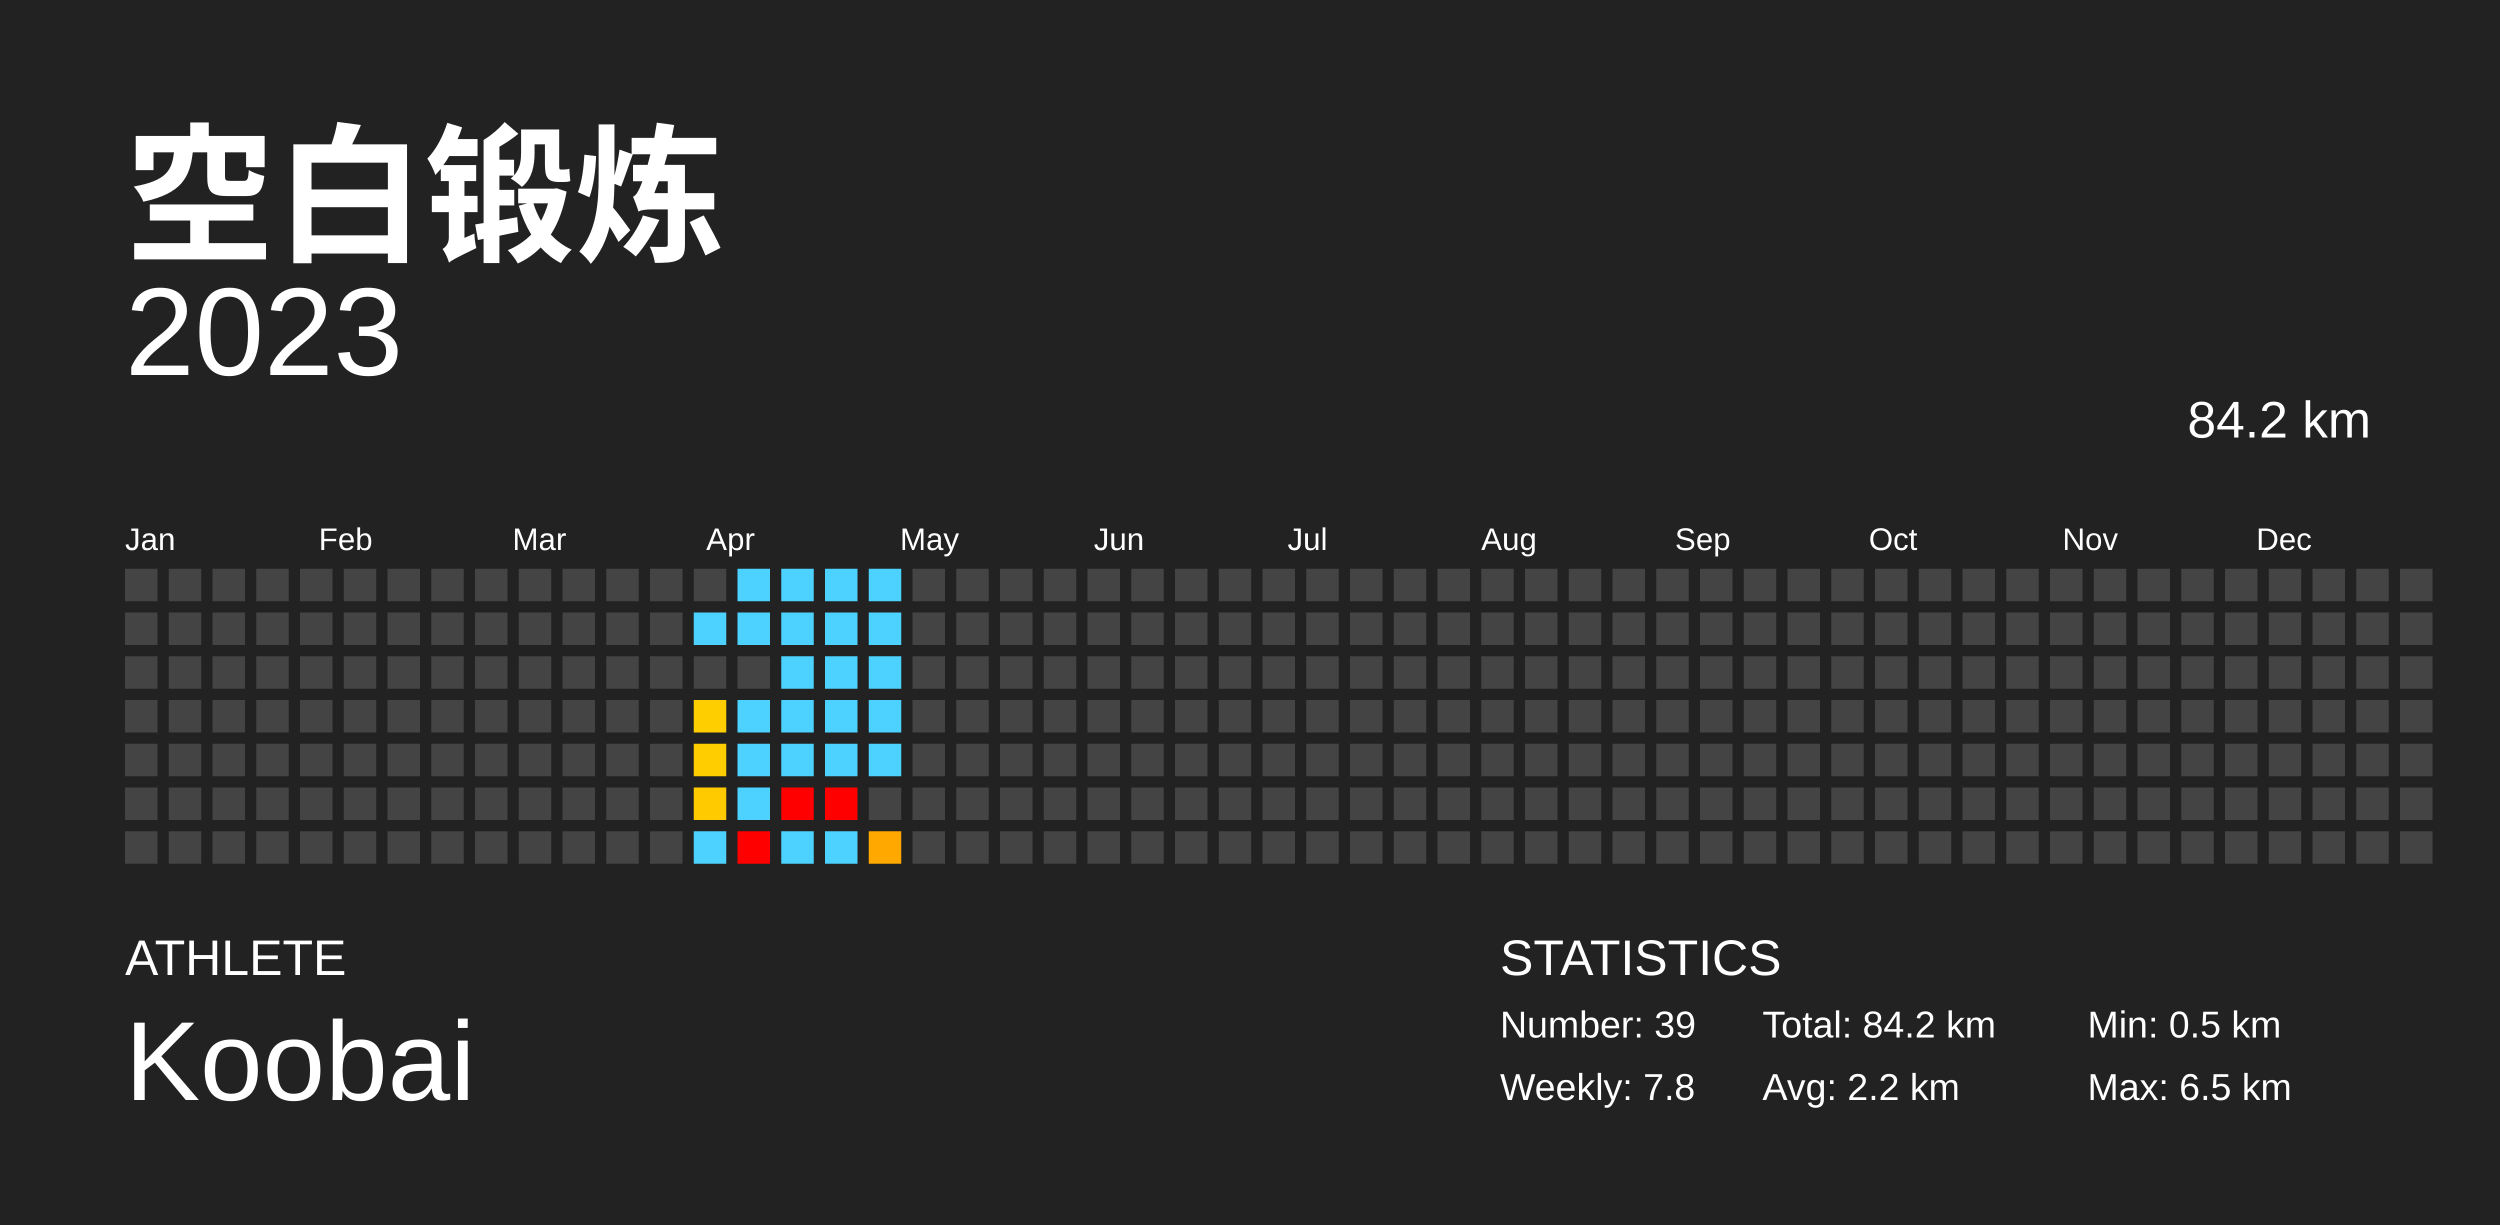
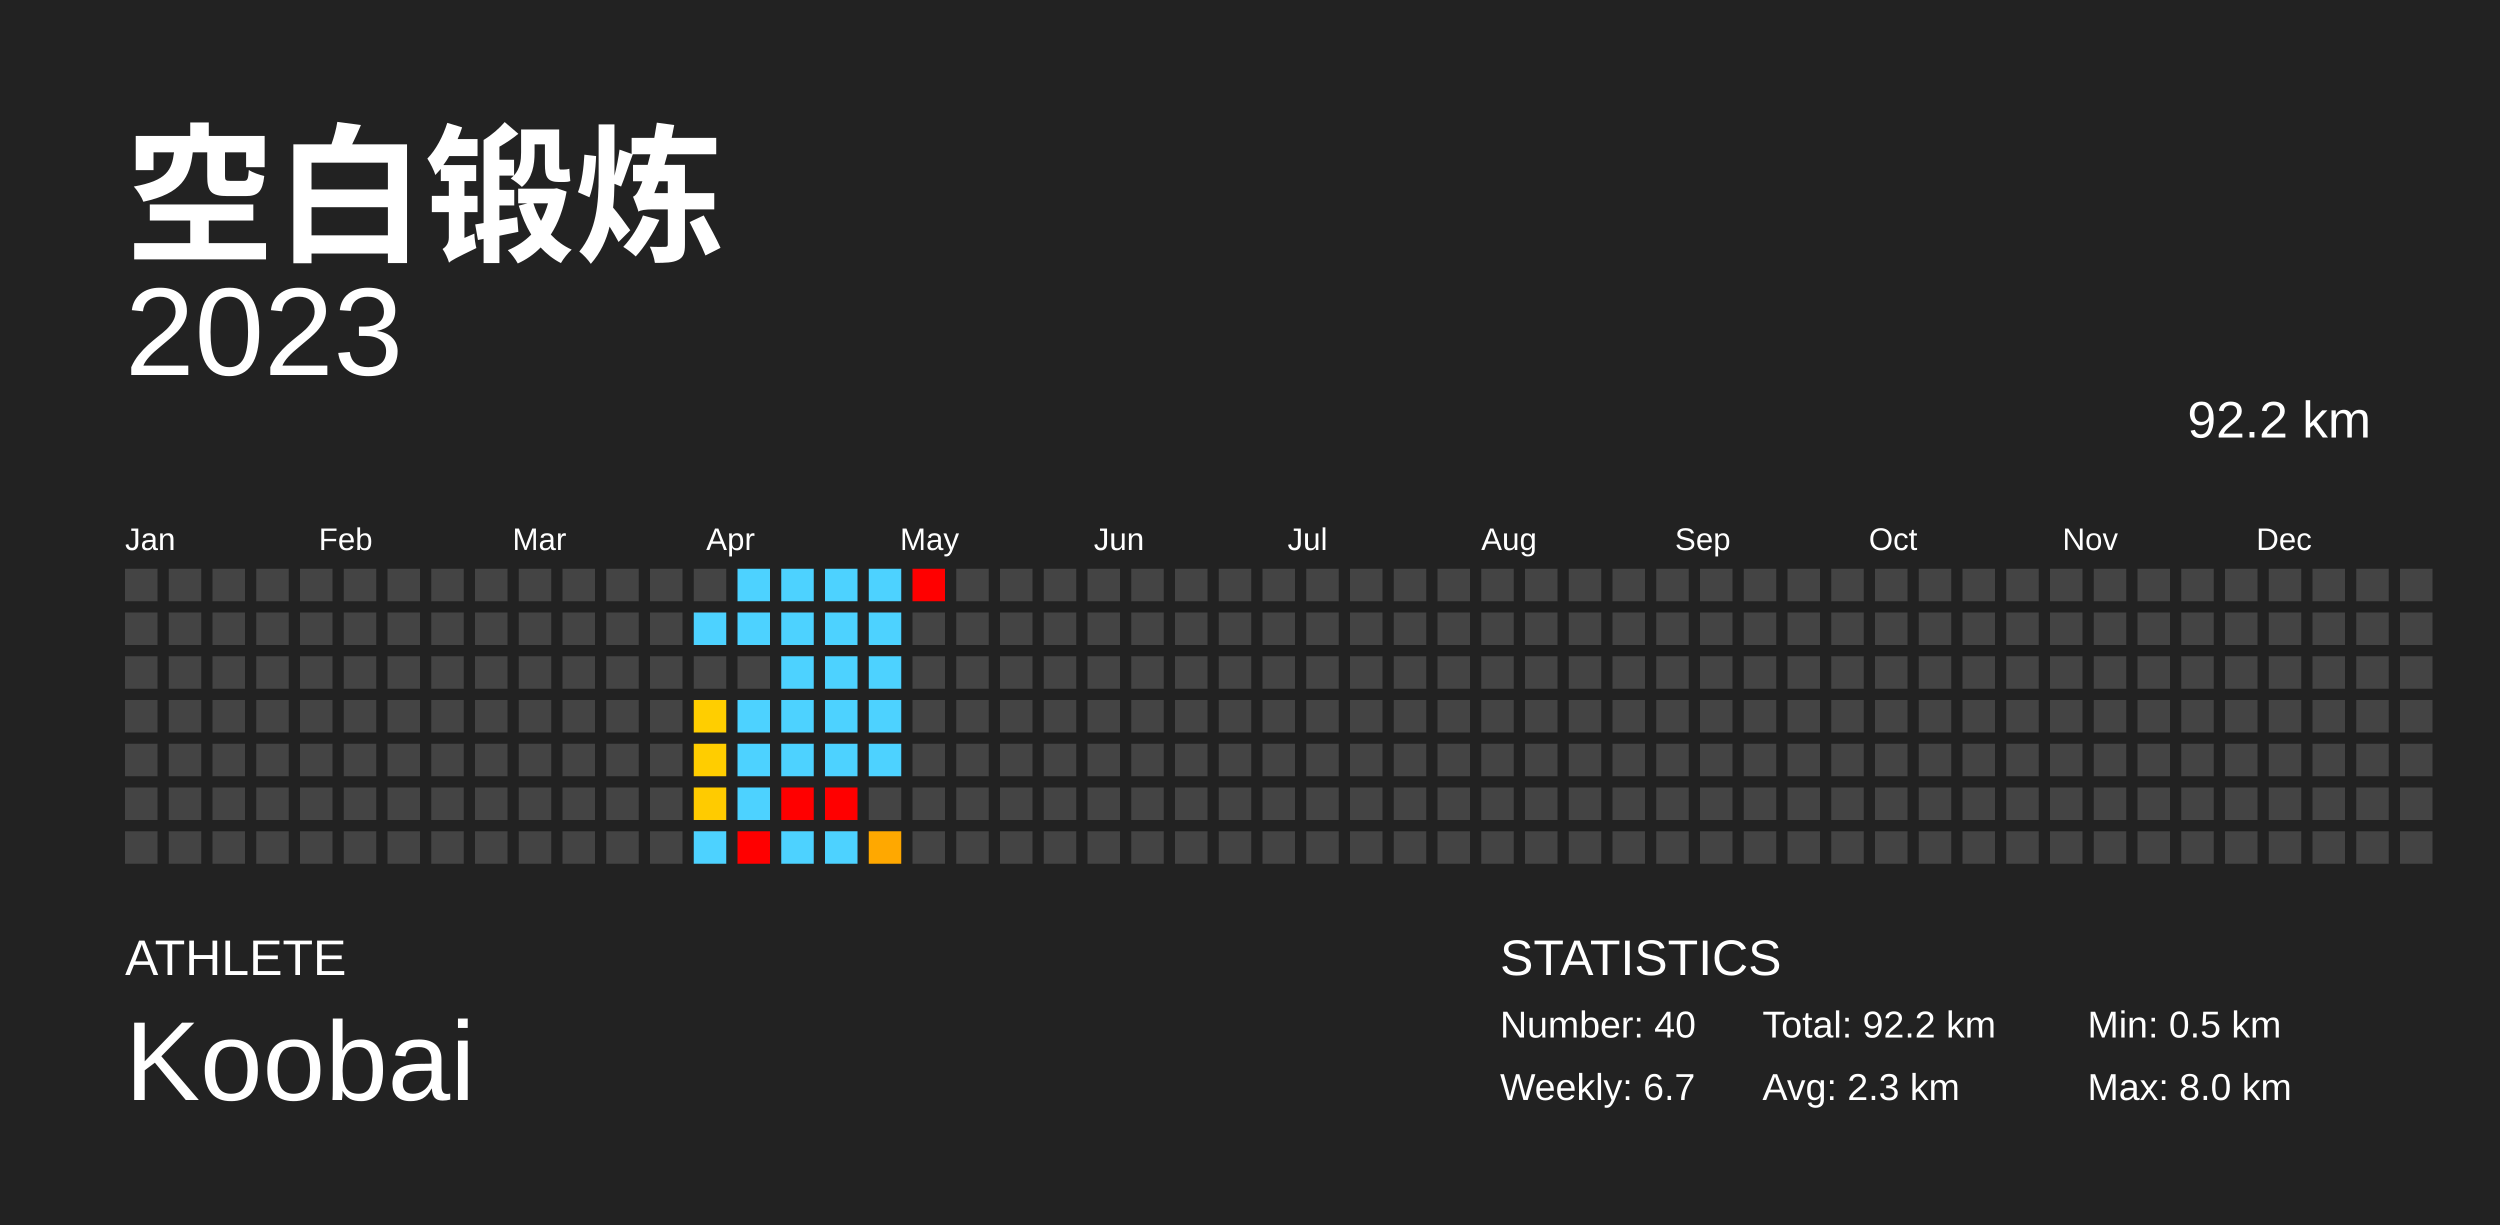
<svg xmlns="http://www.w3.org/2000/svg" baseProfile="full" height="98mm" version="1.1" viewBox="0,0,200,98" width="200mm">
  <defs />
  <rect fill="#222222" height="98" width="200" x="0" y="0" />
  <text fill="#FFFFFF" style="font-size:12px; font-family:Arial; font-weight:bold;" x="10" y="20">空白锻炼</text>
  <text fill="#FFFFFF" style="font-size:4px; font-family:Arial" x="10" y="78">ATHLETE</text>
  <text fill="#FFFFFF" style="font-size:9px; font-family:Arial" x="10" y="88">Koobai</text>
  <text fill="#FFFFFF" style="font-size:4px; font-family:Arial" x="120" y="78">STATISTICS</text>
-   <text fill="#FFFFFF" style="font-size:3px; font-family:Arial" x="120" y="83">Number: 39</text>
-   <text fill="#FFFFFF" style="font-size:3px; font-family:Arial" x="120" y="88">Weekly: 7.8</text>
-   <text fill="#FFFFFF" style="font-size:3px; font-family:Arial" x="141" y="83">Total: 84.2 km</text>
-   <text fill="#FFFFFF" style="font-size:3px; font-family:Arial" x="141" y="88">Avg: 2.2 km</text>
+   <text fill="#FFFFFF" style="font-size:3px; font-family:Arial" x="120" y="83">Number: 40</text>
+   <text fill="#FFFFFF" style="font-size:3px; font-family:Arial" x="120" y="88">Weekly: 6.7</text>
+   <text fill="#FFFFFF" style="font-size:3px; font-family:Arial" x="141" y="83">Total: 92.2 km</text>
+   <text fill="#FFFFFF" style="font-size:3px; font-family:Arial" x="141" y="88">Avg: 2.3 km</text>
  <text fill="#FFFFFF" style="font-size:3px; font-family:Arial" x="167" y="83">Min: 0.5 km</text>
-   <text fill="#FFFFFF" style="font-size:3px; font-family:Arial" x="167" y="88">Max: 6.5 km</text>
+   <text fill="#FFFFFF" style="font-size:3px; font-family:Arial" x="167" y="88">Max: 8.0 km</text>
  <text alignment-baseline="hanging" fill="#FFFFFF" style="font-size:10.0px; font-family:Arial;" x="10" y="30">2023</text>
-   <text alignment-baseline="hanging" fill="#FFFFFF" style="font-size:4.125px; font-family:Arial;" x="175" y="35">84.2 km</text>
+   <text alignment-baseline="hanging" fill="#FFFFFF" style="font-size:4.125px; font-family:Arial;" x="175" y="35">92.2 km</text>
  <text fill="#FFFFFF" style="font-size:2.5px; font-family:Arial" x="10.0" y="44">Jan</text>
  <text fill="#FFFFFF" style="font-size:2.5px; font-family:Arial" x="25.5" y="44">Feb</text>
  <text fill="#FFFFFF" style="font-size:2.5px; font-family:Arial" x="41.0" y="44">Mar</text>
  <text fill="#FFFFFF" style="font-size:2.5px; font-family:Arial" x="56.5" y="44">Apr</text>
  <text fill="#FFFFFF" style="font-size:2.5px; font-family:Arial" x="72.0" y="44">May</text>
  <text fill="#FFFFFF" style="font-size:2.5px; font-family:Arial" x="87.5" y="44">Jun</text>
  <text fill="#FFFFFF" style="font-size:2.5px; font-family:Arial" x="103.0" y="44">Jul</text>
  <text fill="#FFFFFF" style="font-size:2.5px; font-family:Arial" x="118.5" y="44">Aug</text>
  <text fill="#FFFFFF" style="font-size:2.5px; font-family:Arial" x="134.0" y="44">Sep</text>
  <text fill="#FFFFFF" style="font-size:2.5px; font-family:Arial" x="149.5" y="44">Oct</text>
  <text fill="#FFFFFF" style="font-size:2.5px; font-family:Arial" x="165.0" y="44">Nov</text>
  <text fill="#FFFFFF" style="font-size:2.5px; font-family:Arial" x="180.5" y="44">Dec</text>
  <rect fill="#444444" height="2.6" width="2.6" x="10.0" y="45.5" />
  <rect fill="#444444" height="2.6" width="2.6" x="10.0" y="49.0" />
  <rect fill="#444444" height="2.6" width="2.6" x="10.0" y="52.5" />
  <rect fill="#444444" height="2.6" width="2.6" x="10.0" y="56.0" />
  <rect fill="#444444" height="2.6" width="2.6" x="10.0" y="59.5" />
  <rect fill="#444444" height="2.6" width="2.6" x="10.0" y="63.0" />
  <rect fill="#444444" height="2.6" width="2.6" x="10.0" y="66.5" />
  <rect fill="#444444" height="2.6" width="2.6" x="13.5" y="45.5" />
  <rect fill="#444444" height="2.6" width="2.6" x="13.5" y="49.0" />
  <rect fill="#444444" height="2.6" width="2.6" x="13.5" y="52.5" />
  <rect fill="#444444" height="2.6" width="2.6" x="13.5" y="56.0" />
  <rect fill="#444444" height="2.6" width="2.6" x="13.5" y="59.5" />
  <rect fill="#444444" height="2.6" width="2.6" x="13.5" y="63.0" />
  <rect fill="#444444" height="2.6" width="2.6" x="13.5" y="66.5" />
  <rect fill="#444444" height="2.6" width="2.6" x="17.0" y="45.5" />
  <rect fill="#444444" height="2.6" width="2.6" x="17.0" y="49.0" />
  <rect fill="#444444" height="2.6" width="2.6" x="17.0" y="52.5" />
  <rect fill="#444444" height="2.6" width="2.6" x="17.0" y="56.0" />
  <rect fill="#444444" height="2.6" width="2.6" x="17.0" y="59.5" />
  <rect fill="#444444" height="2.6" width="2.6" x="17.0" y="63.0" />
  <rect fill="#444444" height="2.6" width="2.6" x="17.0" y="66.5" />
  <rect fill="#444444" height="2.6" width="2.6" x="20.5" y="45.5" />
  <rect fill="#444444" height="2.6" width="2.6" x="20.5" y="49.0" />
  <rect fill="#444444" height="2.6" width="2.6" x="20.5" y="52.5" />
  <rect fill="#444444" height="2.6" width="2.6" x="20.5" y="56.0" />
  <rect fill="#444444" height="2.6" width="2.6" x="20.5" y="59.5" />
  <rect fill="#444444" height="2.6" width="2.6" x="20.5" y="63.0" />
  <rect fill="#444444" height="2.6" width="2.6" x="20.5" y="66.5" />
  <rect fill="#444444" height="2.6" width="2.6" x="24.0" y="45.5" />
  <rect fill="#444444" height="2.6" width="2.6" x="24.0" y="49.0" />
  <rect fill="#444444" height="2.6" width="2.6" x="24.0" y="52.5" />
  <rect fill="#444444" height="2.6" width="2.6" x="24.0" y="56.0" />
  <rect fill="#444444" height="2.6" width="2.6" x="24.0" y="59.5" />
  <rect fill="#444444" height="2.6" width="2.6" x="24.0" y="63.0" />
  <rect fill="#444444" height="2.6" width="2.6" x="24.0" y="66.5" />
  <rect fill="#444444" height="2.6" width="2.6" x="27.5" y="45.5" />
  <rect fill="#444444" height="2.6" width="2.6" x="27.5" y="49.0" />
  <rect fill="#444444" height="2.6" width="2.6" x="27.5" y="52.5" />
  <rect fill="#444444" height="2.6" width="2.6" x="27.5" y="56.0" />
  <rect fill="#444444" height="2.6" width="2.6" x="27.5" y="59.5" />
  <rect fill="#444444" height="2.6" width="2.6" x="27.5" y="63.0" />
  <rect fill="#444444" height="2.6" width="2.6" x="27.5" y="66.5" />
  <rect fill="#444444" height="2.6" width="2.6" x="31.0" y="45.5" />
  <rect fill="#444444" height="2.6" width="2.6" x="31.0" y="49.0" />
  <rect fill="#444444" height="2.6" width="2.6" x="31.0" y="52.5" />
  <rect fill="#444444" height="2.6" width="2.6" x="31.0" y="56.0" />
  <rect fill="#444444" height="2.6" width="2.6" x="31.0" y="59.5" />
  <rect fill="#444444" height="2.6" width="2.6" x="31.0" y="63.0" />
  <rect fill="#444444" height="2.6" width="2.6" x="31.0" y="66.5" />
  <rect fill="#444444" height="2.6" width="2.6" x="34.5" y="45.5" />
  <rect fill="#444444" height="2.6" width="2.6" x="34.5" y="49.0" />
  <rect fill="#444444" height="2.6" width="2.6" x="34.5" y="52.5" />
  <rect fill="#444444" height="2.6" width="2.6" x="34.5" y="56.0" />
  <rect fill="#444444" height="2.6" width="2.6" x="34.5" y="59.5" />
  <rect fill="#444444" height="2.6" width="2.6" x="34.5" y="63.0" />
  <rect fill="#444444" height="2.6" width="2.6" x="34.5" y="66.5" />
  <rect fill="#444444" height="2.6" width="2.6" x="38.0" y="45.5" />
  <rect fill="#444444" height="2.6" width="2.6" x="38.0" y="49.0" />
  <rect fill="#444444" height="2.6" width="2.6" x="38.0" y="52.5" />
  <rect fill="#444444" height="2.6" width="2.6" x="38.0" y="56.0" />
  <rect fill="#444444" height="2.6" width="2.6" x="38.0" y="59.5" />
  <rect fill="#444444" height="2.6" width="2.6" x="38.0" y="63.0" />
  <rect fill="#444444" height="2.6" width="2.6" x="38.0" y="66.5" />
  <rect fill="#444444" height="2.6" width="2.6" x="41.5" y="45.5" />
  <rect fill="#444444" height="2.6" width="2.6" x="41.5" y="49.0" />
  <rect fill="#444444" height="2.6" width="2.6" x="41.5" y="52.5" />
  <rect fill="#444444" height="2.6" width="2.6" x="41.5" y="56.0" />
  <rect fill="#444444" height="2.6" width="2.6" x="41.5" y="59.5" />
  <rect fill="#444444" height="2.6" width="2.6" x="41.5" y="63.0" />
  <rect fill="#444444" height="2.6" width="2.6" x="41.5" y="66.5" />
  <rect fill="#444444" height="2.6" width="2.6" x="45.0" y="45.5" />
  <rect fill="#444444" height="2.6" width="2.6" x="45.0" y="49.0" />
  <rect fill="#444444" height="2.6" width="2.6" x="45.0" y="52.5" />
  <rect fill="#444444" height="2.6" width="2.6" x="45.0" y="56.0" />
  <rect fill="#444444" height="2.6" width="2.6" x="45.0" y="59.5" />
  <rect fill="#444444" height="2.6" width="2.6" x="45.0" y="63.0" />
  <rect fill="#444444" height="2.6" width="2.6" x="45.0" y="66.5" />
  <rect fill="#444444" height="2.6" width="2.6" x="48.5" y="45.5" />
  <rect fill="#444444" height="2.6" width="2.6" x="48.5" y="49.0" />
  <rect fill="#444444" height="2.6" width="2.6" x="48.5" y="52.5" />
  <rect fill="#444444" height="2.6" width="2.6" x="48.5" y="56.0" />
  <rect fill="#444444" height="2.6" width="2.6" x="48.5" y="59.5" />
  <rect fill="#444444" height="2.6" width="2.6" x="48.5" y="63.0" />
  <rect fill="#444444" height="2.6" width="2.6" x="48.5" y="66.5" />
  <rect fill="#444444" height="2.6" width="2.6" x="52.0" y="45.5" />
  <rect fill="#444444" height="2.6" width="2.6" x="52.0" y="49.0" />
  <rect fill="#444444" height="2.6" width="2.6" x="52.0" y="52.5" />
  <rect fill="#444444" height="2.6" width="2.6" x="52.0" y="56.0" />
  <rect fill="#444444" height="2.6" width="2.6" x="52.0" y="59.5" />
  <rect fill="#444444" height="2.6" width="2.6" x="52.0" y="63.0" />
  <rect fill="#444444" height="2.6" width="2.6" x="52.0" y="66.5" />
  <rect fill="#444444" height="2.6" width="2.6" x="55.5" y="45.5" />
  <rect fill="#4dd2ff" height="2.6" width="2.6" x="55.5" y="49.0" />
  <rect fill="#444444" height="2.6" width="2.6" x="55.5" y="52.5" />
  <rect fill="#ffce00" height="2.6" width="2.6" x="55.5" y="56.0" />
  <rect fill="#ffcd00" height="2.6" width="2.6" x="55.5" y="59.5" />
  <rect fill="#ffcb00" height="2.6" width="2.6" x="55.5" y="63.0" />
  <rect fill="#4dd2ff" height="2.6" width="2.6" x="55.5" y="66.5" />
  <rect fill="#4dd2ff" height="2.6" width="2.6" x="59.0" y="45.5" />
  <rect fill="#4dd2ff" height="2.6" width="2.6" x="59.0" y="49.0" />
  <rect fill="#444444" height="2.6" width="2.6" x="59.0" y="52.5" />
  <rect fill="#4dd2ff" height="2.6" width="2.6" x="59.0" y="56.0" />
  <rect fill="#4dd2ff" height="2.6" width="2.6" x="59.0" y="59.5" />
  <rect fill="#4dd2ff" height="2.6" width="2.6" x="59.0" y="63.0" />
  <rect fill="red" height="2.6" width="2.6" x="59.0" y="66.5" />
  <rect fill="#4dd2ff" height="2.6" width="2.6" x="62.5" y="45.5" />
  <rect fill="#4dd2ff" height="2.6" width="2.6" x="62.5" y="49.0" />
  <rect fill="#4dd2ff" height="2.6" width="2.6" x="62.5" y="52.5" />
  <rect fill="#4dd2ff" height="2.6" width="2.6" x="62.5" y="56.0" />
  <rect fill="#4dd2ff" height="2.6" width="2.6" x="62.5" y="59.5" />
  <rect fill="red" height="2.6" width="2.6" x="62.5" y="63.0" />
  <rect fill="#4dd2ff" height="2.6" width="2.6" x="62.5" y="66.5" />
  <rect fill="#4dd2ff" height="2.6" width="2.6" x="66.0" y="45.5" />
  <rect fill="#4dd2ff" height="2.6" width="2.6" x="66.0" y="49.0" />
  <rect fill="#4dd2ff" height="2.6" width="2.6" x="66.0" y="52.5" />
  <rect fill="#4dd2ff" height="2.6" width="2.6" x="66.0" y="56.0" />
  <rect fill="#4dd2ff" height="2.6" width="2.6" x="66.0" y="59.5" />
  <rect fill="red" height="2.6" width="2.6" x="66.0" y="63.0" />
  <rect fill="#4dd2ff" height="2.6" width="2.6" x="66.0" y="66.5" />
  <rect fill="#4dd2ff" height="2.6" width="2.6" x="69.5" y="45.5" />
  <rect fill="#4dd2ff" height="2.6" width="2.6" x="69.5" y="49.0" />
  <rect fill="#4dd2ff" height="2.6" width="2.6" x="69.5" y="52.5" />
  <rect fill="#4dd2ff" height="2.6" width="2.6" x="69.5" y="56.0" />
  <rect fill="#4dd2ff" height="2.6" width="2.6" x="69.5" y="59.5" />
  <rect fill="#444444" height="2.6" width="2.6" x="69.5" y="63.0" />
  <rect fill="#ffa800" height="2.6" width="2.6" x="69.5" y="66.5" />
-   <rect fill="#444444" height="2.6" width="2.6" x="73.0" y="45.5" />
+   <rect fill="red" height="2.6" width="2.6" x="73.0" y="45.5" />
  <rect fill="#444444" height="2.6" width="2.6" x="73.0" y="49.0" />
  <rect fill="#444444" height="2.6" width="2.6" x="73.0" y="52.5" />
  <rect fill="#444444" height="2.6" width="2.6" x="73.0" y="56.0" />
  <rect fill="#444444" height="2.6" width="2.6" x="73.0" y="59.5" />
  <rect fill="#444444" height="2.6" width="2.6" x="73.0" y="63.0" />
  <rect fill="#444444" height="2.6" width="2.6" x="73.0" y="66.5" />
  <rect fill="#444444" height="2.6" width="2.6" x="76.5" y="45.5" />
  <rect fill="#444444" height="2.6" width="2.6" x="76.5" y="49.0" />
  <rect fill="#444444" height="2.6" width="2.6" x="76.5" y="52.5" />
  <rect fill="#444444" height="2.6" width="2.6" x="76.5" y="56.0" />
  <rect fill="#444444" height="2.6" width="2.6" x="76.5" y="59.5" />
  <rect fill="#444444" height="2.6" width="2.6" x="76.5" y="63.0" />
  <rect fill="#444444" height="2.6" width="2.6" x="76.5" y="66.5" />
  <rect fill="#444444" height="2.6" width="2.6" x="80.0" y="45.5" />
  <rect fill="#444444" height="2.6" width="2.6" x="80.0" y="49.0" />
  <rect fill="#444444" height="2.6" width="2.6" x="80.0" y="52.5" />
  <rect fill="#444444" height="2.6" width="2.6" x="80.0" y="56.0" />
  <rect fill="#444444" height="2.6" width="2.6" x="80.0" y="59.5" />
  <rect fill="#444444" height="2.6" width="2.6" x="80.0" y="63.0" />
  <rect fill="#444444" height="2.6" width="2.6" x="80.0" y="66.5" />
  <rect fill="#444444" height="2.6" width="2.6" x="83.5" y="45.5" />
  <rect fill="#444444" height="2.6" width="2.6" x="83.5" y="49.0" />
  <rect fill="#444444" height="2.6" width="2.6" x="83.5" y="52.5" />
  <rect fill="#444444" height="2.6" width="2.6" x="83.5" y="56.0" />
  <rect fill="#444444" height="2.6" width="2.6" x="83.5" y="59.5" />
  <rect fill="#444444" height="2.6" width="2.6" x="83.5" y="63.0" />
  <rect fill="#444444" height="2.6" width="2.6" x="83.5" y="66.5" />
  <rect fill="#444444" height="2.6" width="2.6" x="87.0" y="45.5" />
  <rect fill="#444444" height="2.6" width="2.6" x="87.0" y="49.0" />
  <rect fill="#444444" height="2.6" width="2.6" x="87.0" y="52.5" />
  <rect fill="#444444" height="2.6" width="2.6" x="87.0" y="56.0" />
  <rect fill="#444444" height="2.6" width="2.6" x="87.0" y="59.5" />
  <rect fill="#444444" height="2.6" width="2.6" x="87.0" y="63.0" />
  <rect fill="#444444" height="2.6" width="2.6" x="87.0" y="66.5" />
  <rect fill="#444444" height="2.6" width="2.6" x="90.5" y="45.5" />
  <rect fill="#444444" height="2.6" width="2.6" x="90.5" y="49.0" />
  <rect fill="#444444" height="2.6" width="2.6" x="90.5" y="52.5" />
  <rect fill="#444444" height="2.6" width="2.6" x="90.5" y="56.0" />
  <rect fill="#444444" height="2.6" width="2.6" x="90.5" y="59.5" />
  <rect fill="#444444" height="2.6" width="2.6" x="90.5" y="63.0" />
  <rect fill="#444444" height="2.6" width="2.6" x="90.5" y="66.5" />
  <rect fill="#444444" height="2.6" width="2.6" x="94.0" y="45.5" />
  <rect fill="#444444" height="2.6" width="2.6" x="94.0" y="49.0" />
  <rect fill="#444444" height="2.6" width="2.6" x="94.0" y="52.5" />
  <rect fill="#444444" height="2.6" width="2.6" x="94.0" y="56.0" />
  <rect fill="#444444" height="2.6" width="2.6" x="94.0" y="59.5" />
  <rect fill="#444444" height="2.6" width="2.6" x="94.0" y="63.0" />
  <rect fill="#444444" height="2.6" width="2.6" x="94.0" y="66.5" />
  <rect fill="#444444" height="2.6" width="2.6" x="97.5" y="45.5" />
  <rect fill="#444444" height="2.6" width="2.6" x="97.5" y="49.0" />
  <rect fill="#444444" height="2.6" width="2.6" x="97.5" y="52.5" />
  <rect fill="#444444" height="2.6" width="2.6" x="97.5" y="56.0" />
  <rect fill="#444444" height="2.6" width="2.6" x="97.5" y="59.5" />
  <rect fill="#444444" height="2.6" width="2.6" x="97.5" y="63.0" />
  <rect fill="#444444" height="2.6" width="2.6" x="97.5" y="66.5" />
  <rect fill="#444444" height="2.6" width="2.6" x="101.0" y="45.5" />
  <rect fill="#444444" height="2.6" width="2.6" x="101.0" y="49.0" />
  <rect fill="#444444" height="2.6" width="2.6" x="101.0" y="52.5" />
  <rect fill="#444444" height="2.6" width="2.6" x="101.0" y="56.0" />
  <rect fill="#444444" height="2.6" width="2.6" x="101.0" y="59.5" />
  <rect fill="#444444" height="2.6" width="2.6" x="101.0" y="63.0" />
  <rect fill="#444444" height="2.6" width="2.6" x="101.0" y="66.5" />
  <rect fill="#444444" height="2.6" width="2.6" x="104.5" y="45.5" />
  <rect fill="#444444" height="2.6" width="2.6" x="104.5" y="49.0" />
  <rect fill="#444444" height="2.6" width="2.6" x="104.5" y="52.5" />
  <rect fill="#444444" height="2.6" width="2.6" x="104.5" y="56.0" />
  <rect fill="#444444" height="2.6" width="2.6" x="104.5" y="59.5" />
  <rect fill="#444444" height="2.6" width="2.6" x="104.5" y="63.0" />
  <rect fill="#444444" height="2.6" width="2.6" x="104.5" y="66.5" />
  <rect fill="#444444" height="2.6" width="2.6" x="108.0" y="45.5" />
  <rect fill="#444444" height="2.6" width="2.6" x="108.0" y="49.0" />
  <rect fill="#444444" height="2.6" width="2.6" x="108.0" y="52.5" />
  <rect fill="#444444" height="2.6" width="2.6" x="108.0" y="56.0" />
  <rect fill="#444444" height="2.6" width="2.6" x="108.0" y="59.5" />
  <rect fill="#444444" height="2.6" width="2.6" x="108.0" y="63.0" />
  <rect fill="#444444" height="2.6" width="2.6" x="108.0" y="66.5" />
  <rect fill="#444444" height="2.6" width="2.6" x="111.5" y="45.5" />
  <rect fill="#444444" height="2.6" width="2.6" x="111.5" y="49.0" />
  <rect fill="#444444" height="2.6" width="2.6" x="111.5" y="52.5" />
  <rect fill="#444444" height="2.6" width="2.6" x="111.5" y="56.0" />
  <rect fill="#444444" height="2.6" width="2.6" x="111.5" y="59.5" />
  <rect fill="#444444" height="2.6" width="2.6" x="111.5" y="63.0" />
  <rect fill="#444444" height="2.6" width="2.6" x="111.5" y="66.5" />
  <rect fill="#444444" height="2.6" width="2.6" x="115.0" y="45.5" />
  <rect fill="#444444" height="2.6" width="2.6" x="115.0" y="49.0" />
  <rect fill="#444444" height="2.6" width="2.6" x="115.0" y="52.5" />
  <rect fill="#444444" height="2.6" width="2.6" x="115.0" y="56.0" />
  <rect fill="#444444" height="2.6" width="2.6" x="115.0" y="59.5" />
  <rect fill="#444444" height="2.6" width="2.6" x="115.0" y="63.0" />
  <rect fill="#444444" height="2.6" width="2.6" x="115.0" y="66.5" />
  <rect fill="#444444" height="2.6" width="2.6" x="118.5" y="45.5" />
  <rect fill="#444444" height="2.6" width="2.6" x="118.5" y="49.0" />
  <rect fill="#444444" height="2.6" width="2.6" x="118.5" y="52.5" />
  <rect fill="#444444" height="2.6" width="2.6" x="118.5" y="56.0" />
  <rect fill="#444444" height="2.6" width="2.6" x="118.5" y="59.5" />
  <rect fill="#444444" height="2.6" width="2.6" x="118.5" y="63.0" />
  <rect fill="#444444" height="2.6" width="2.6" x="118.5" y="66.5" />
  <rect fill="#444444" height="2.6" width="2.6" x="122.0" y="45.5" />
  <rect fill="#444444" height="2.6" width="2.6" x="122.0" y="49.0" />
  <rect fill="#444444" height="2.6" width="2.6" x="122.0" y="52.5" />
  <rect fill="#444444" height="2.6" width="2.6" x="122.0" y="56.0" />
  <rect fill="#444444" height="2.6" width="2.6" x="122.0" y="59.5" />
  <rect fill="#444444" height="2.6" width="2.6" x="122.0" y="63.0" />
  <rect fill="#444444" height="2.6" width="2.6" x="122.0" y="66.5" />
  <rect fill="#444444" height="2.6" width="2.6" x="125.5" y="45.5" />
  <rect fill="#444444" height="2.6" width="2.6" x="125.5" y="49.0" />
  <rect fill="#444444" height="2.6" width="2.6" x="125.5" y="52.5" />
  <rect fill="#444444" height="2.6" width="2.6" x="125.5" y="56.0" />
  <rect fill="#444444" height="2.6" width="2.6" x="125.5" y="59.5" />
  <rect fill="#444444" height="2.6" width="2.6" x="125.5" y="63.0" />
  <rect fill="#444444" height="2.6" width="2.6" x="125.5" y="66.5" />
  <rect fill="#444444" height="2.6" width="2.6" x="129.0" y="45.5" />
  <rect fill="#444444" height="2.6" width="2.6" x="129.0" y="49.0" />
  <rect fill="#444444" height="2.6" width="2.6" x="129.0" y="52.5" />
  <rect fill="#444444" height="2.6" width="2.6" x="129.0" y="56.0" />
  <rect fill="#444444" height="2.6" width="2.6" x="129.0" y="59.5" />
  <rect fill="#444444" height="2.6" width="2.6" x="129.0" y="63.0" />
  <rect fill="#444444" height="2.6" width="2.6" x="129.0" y="66.5" />
  <rect fill="#444444" height="2.6" width="2.6" x="132.5" y="45.5" />
  <rect fill="#444444" height="2.6" width="2.6" x="132.5" y="49.0" />
  <rect fill="#444444" height="2.6" width="2.6" x="132.5" y="52.5" />
  <rect fill="#444444" height="2.6" width="2.6" x="132.5" y="56.0" />
  <rect fill="#444444" height="2.6" width="2.6" x="132.5" y="59.5" />
  <rect fill="#444444" height="2.6" width="2.6" x="132.5" y="63.0" />
  <rect fill="#444444" height="2.6" width="2.6" x="132.5" y="66.5" />
  <rect fill="#444444" height="2.6" width="2.6" x="136.0" y="45.5" />
  <rect fill="#444444" height="2.6" width="2.6" x="136.0" y="49.0" />
  <rect fill="#444444" height="2.6" width="2.6" x="136.0" y="52.5" />
  <rect fill="#444444" height="2.6" width="2.6" x="136.0" y="56.0" />
  <rect fill="#444444" height="2.6" width="2.6" x="136.0" y="59.5" />
  <rect fill="#444444" height="2.6" width="2.6" x="136.0" y="63.0" />
  <rect fill="#444444" height="2.6" width="2.6" x="136.0" y="66.5" />
  <rect fill="#444444" height="2.6" width="2.6" x="139.5" y="45.5" />
  <rect fill="#444444" height="2.6" width="2.6" x="139.5" y="49.0" />
  <rect fill="#444444" height="2.6" width="2.6" x="139.5" y="52.5" />
  <rect fill="#444444" height="2.6" width="2.6" x="139.5" y="56.0" />
  <rect fill="#444444" height="2.6" width="2.6" x="139.5" y="59.5" />
  <rect fill="#444444" height="2.6" width="2.6" x="139.5" y="63.0" />
  <rect fill="#444444" height="2.6" width="2.6" x="139.5" y="66.5" />
  <rect fill="#444444" height="2.6" width="2.6" x="143.0" y="45.5" />
  <rect fill="#444444" height="2.6" width="2.6" x="143.0" y="49.0" />
  <rect fill="#444444" height="2.6" width="2.6" x="143.0" y="52.5" />
  <rect fill="#444444" height="2.6" width="2.6" x="143.0" y="56.0" />
  <rect fill="#444444" height="2.6" width="2.6" x="143.0" y="59.5" />
  <rect fill="#444444" height="2.6" width="2.6" x="143.0" y="63.0" />
  <rect fill="#444444" height="2.6" width="2.6" x="143.0" y="66.5" />
  <rect fill="#444444" height="2.6" width="2.6" x="146.5" y="45.5" />
  <rect fill="#444444" height="2.6" width="2.6" x="146.5" y="49.0" />
  <rect fill="#444444" height="2.6" width="2.6" x="146.5" y="52.5" />
  <rect fill="#444444" height="2.6" width="2.6" x="146.5" y="56.0" />
  <rect fill="#444444" height="2.6" width="2.6" x="146.5" y="59.5" />
  <rect fill="#444444" height="2.6" width="2.6" x="146.5" y="63.0" />
  <rect fill="#444444" height="2.6" width="2.6" x="146.5" y="66.5" />
  <rect fill="#444444" height="2.6" width="2.6" x="150.0" y="45.5" />
  <rect fill="#444444" height="2.6" width="2.6" x="150.0" y="49.0" />
  <rect fill="#444444" height="2.6" width="2.6" x="150.0" y="52.5" />
  <rect fill="#444444" height="2.6" width="2.6" x="150.0" y="56.0" />
  <rect fill="#444444" height="2.6" width="2.6" x="150.0" y="59.5" />
  <rect fill="#444444" height="2.6" width="2.6" x="150.0" y="63.0" />
  <rect fill="#444444" height="2.6" width="2.6" x="150.0" y="66.5" />
  <rect fill="#444444" height="2.6" width="2.6" x="153.5" y="45.5" />
  <rect fill="#444444" height="2.6" width="2.6" x="153.5" y="49.0" />
  <rect fill="#444444" height="2.6" width="2.6" x="153.5" y="52.5" />
  <rect fill="#444444" height="2.6" width="2.6" x="153.5" y="56.0" />
  <rect fill="#444444" height="2.6" width="2.6" x="153.5" y="59.5" />
  <rect fill="#444444" height="2.6" width="2.6" x="153.5" y="63.0" />
  <rect fill="#444444" height="2.6" width="2.6" x="153.5" y="66.5" />
  <rect fill="#444444" height="2.6" width="2.6" x="157.0" y="45.5" />
  <rect fill="#444444" height="2.6" width="2.6" x="157.0" y="49.0" />
  <rect fill="#444444" height="2.6" width="2.6" x="157.0" y="52.5" />
  <rect fill="#444444" height="2.6" width="2.6" x="157.0" y="56.0" />
  <rect fill="#444444" height="2.6" width="2.6" x="157.0" y="59.5" />
  <rect fill="#444444" height="2.6" width="2.6" x="157.0" y="63.0" />
  <rect fill="#444444" height="2.6" width="2.6" x="157.0" y="66.5" />
  <rect fill="#444444" height="2.6" width="2.6" x="160.5" y="45.5" />
  <rect fill="#444444" height="2.6" width="2.6" x="160.5" y="49.0" />
  <rect fill="#444444" height="2.6" width="2.6" x="160.5" y="52.5" />
  <rect fill="#444444" height="2.6" width="2.6" x="160.5" y="56.0" />
  <rect fill="#444444" height="2.6" width="2.6" x="160.5" y="59.5" />
  <rect fill="#444444" height="2.6" width="2.6" x="160.5" y="63.0" />
  <rect fill="#444444" height="2.6" width="2.6" x="160.5" y="66.5" />
  <rect fill="#444444" height="2.6" width="2.6" x="164.0" y="45.5" />
  <rect fill="#444444" height="2.6" width="2.6" x="164.0" y="49.0" />
  <rect fill="#444444" height="2.6" width="2.6" x="164.0" y="52.5" />
  <rect fill="#444444" height="2.6" width="2.6" x="164.0" y="56.0" />
  <rect fill="#444444" height="2.6" width="2.6" x="164.0" y="59.5" />
  <rect fill="#444444" height="2.6" width="2.6" x="164.0" y="63.0" />
  <rect fill="#444444" height="2.6" width="2.6" x="164.0" y="66.5" />
  <rect fill="#444444" height="2.6" width="2.6" x="167.5" y="45.5" />
  <rect fill="#444444" height="2.6" width="2.6" x="167.5" y="49.0" />
  <rect fill="#444444" height="2.6" width="2.6" x="167.5" y="52.5" />
  <rect fill="#444444" height="2.6" width="2.6" x="167.5" y="56.0" />
  <rect fill="#444444" height="2.6" width="2.6" x="167.5" y="59.5" />
  <rect fill="#444444" height="2.6" width="2.6" x="167.5" y="63.0" />
  <rect fill="#444444" height="2.6" width="2.6" x="167.5" y="66.5" />
  <rect fill="#444444" height="2.6" width="2.6" x="171.0" y="45.5" />
  <rect fill="#444444" height="2.6" width="2.6" x="171.0" y="49.0" />
  <rect fill="#444444" height="2.6" width="2.6" x="171.0" y="52.5" />
  <rect fill="#444444" height="2.6" width="2.6" x="171.0" y="56.0" />
  <rect fill="#444444" height="2.6" width="2.6" x="171.0" y="59.5" />
  <rect fill="#444444" height="2.6" width="2.6" x="171.0" y="63.0" />
  <rect fill="#444444" height="2.6" width="2.6" x="171.0" y="66.5" />
  <rect fill="#444444" height="2.6" width="2.6" x="174.5" y="45.5" />
  <rect fill="#444444" height="2.6" width="2.6" x="174.5" y="49.0" />
  <rect fill="#444444" height="2.6" width="2.6" x="174.5" y="52.5" />
  <rect fill="#444444" height="2.6" width="2.6" x="174.5" y="56.0" />
  <rect fill="#444444" height="2.6" width="2.6" x="174.5" y="59.5" />
  <rect fill="#444444" height="2.6" width="2.6" x="174.5" y="63.0" />
  <rect fill="#444444" height="2.6" width="2.6" x="174.5" y="66.5" />
  <rect fill="#444444" height="2.6" width="2.6" x="178.0" y="45.5" />
  <rect fill="#444444" height="2.6" width="2.6" x="178.0" y="49.0" />
  <rect fill="#444444" height="2.6" width="2.6" x="178.0" y="52.5" />
  <rect fill="#444444" height="2.6" width="2.6" x="178.0" y="56.0" />
  <rect fill="#444444" height="2.6" width="2.6" x="178.0" y="59.5" />
  <rect fill="#444444" height="2.6" width="2.6" x="178.0" y="63.0" />
  <rect fill="#444444" height="2.6" width="2.6" x="178.0" y="66.5" />
  <rect fill="#444444" height="2.6" width="2.6" x="181.5" y="45.5" />
  <rect fill="#444444" height="2.6" width="2.6" x="181.5" y="49.0" />
  <rect fill="#444444" height="2.6" width="2.6" x="181.5" y="52.5" />
  <rect fill="#444444" height="2.6" width="2.6" x="181.5" y="56.0" />
  <rect fill="#444444" height="2.6" width="2.6" x="181.5" y="59.5" />
  <rect fill="#444444" height="2.6" width="2.6" x="181.5" y="63.0" />
  <rect fill="#444444" height="2.6" width="2.6" x="181.5" y="66.5" />
  <rect fill="#444444" height="2.6" width="2.6" x="185.0" y="45.5" />
  <rect fill="#444444" height="2.6" width="2.6" x="185.0" y="49.0" />
  <rect fill="#444444" height="2.6" width="2.6" x="185.0" y="52.5" />
  <rect fill="#444444" height="2.6" width="2.6" x="185.0" y="56.0" />
  <rect fill="#444444" height="2.6" width="2.6" x="185.0" y="59.5" />
  <rect fill="#444444" height="2.6" width="2.6" x="185.0" y="63.0" />
  <rect fill="#444444" height="2.6" width="2.6" x="185.0" y="66.5" />
  <rect fill="#444444" height="2.6" width="2.6" x="188.5" y="45.5" />
  <rect fill="#444444" height="2.6" width="2.6" x="188.5" y="49.0" />
  <rect fill="#444444" height="2.6" width="2.6" x="188.5" y="52.5" />
  <rect fill="#444444" height="2.6" width="2.6" x="188.5" y="56.0" />
  <rect fill="#444444" height="2.6" width="2.6" x="188.5" y="59.5" />
  <rect fill="#444444" height="2.6" width="2.6" x="188.5" y="63.0" />
  <rect fill="#444444" height="2.6" width="2.6" x="188.5" y="66.5" />
  <rect fill="#444444" height="2.6" width="2.6" x="192.0" y="45.5" />
  <rect fill="#444444" height="2.6" width="2.6" x="192.0" y="49.0" />
  <rect fill="#444444" height="2.6" width="2.6" x="192.0" y="52.5" />
  <rect fill="#444444" height="2.6" width="2.6" x="192.0" y="56.0" />
  <rect fill="#444444" height="2.6" width="2.6" x="192.0" y="59.5" />
  <rect fill="#444444" height="2.6" width="2.6" x="192.0" y="63.0" />
  <rect fill="#444444" height="2.6" width="2.6" x="192.0" y="66.5" />
</svg>
